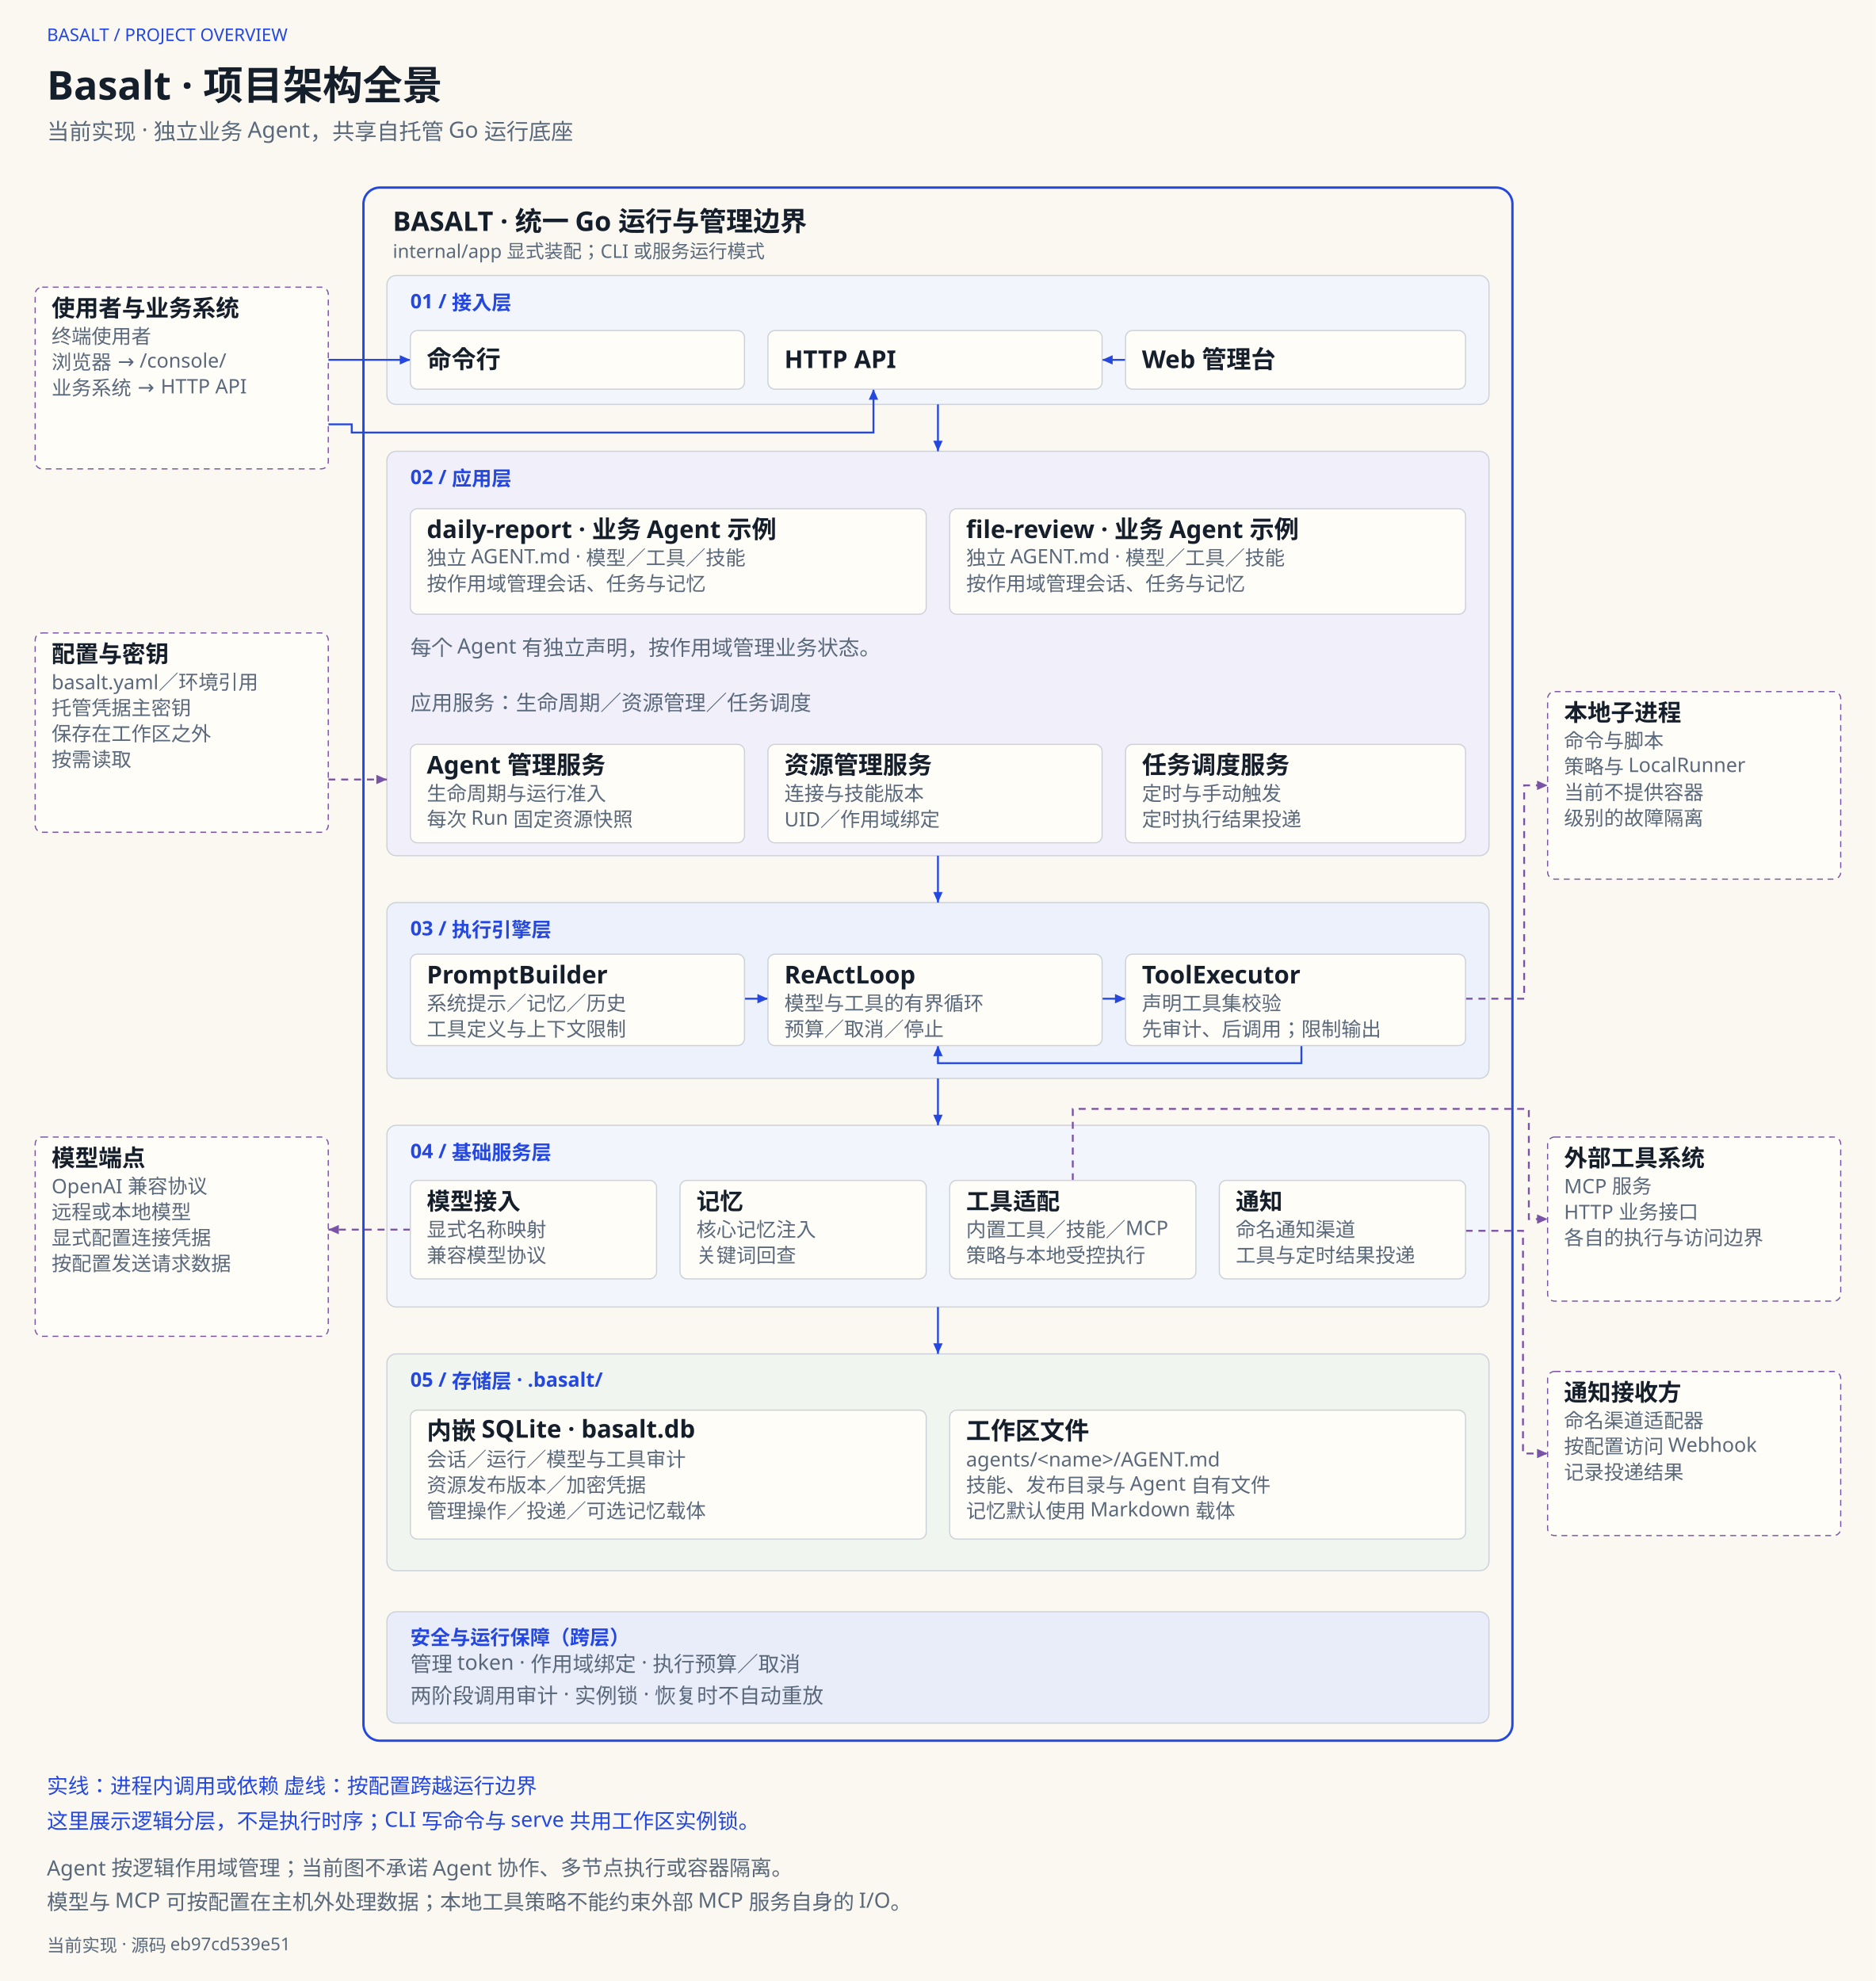
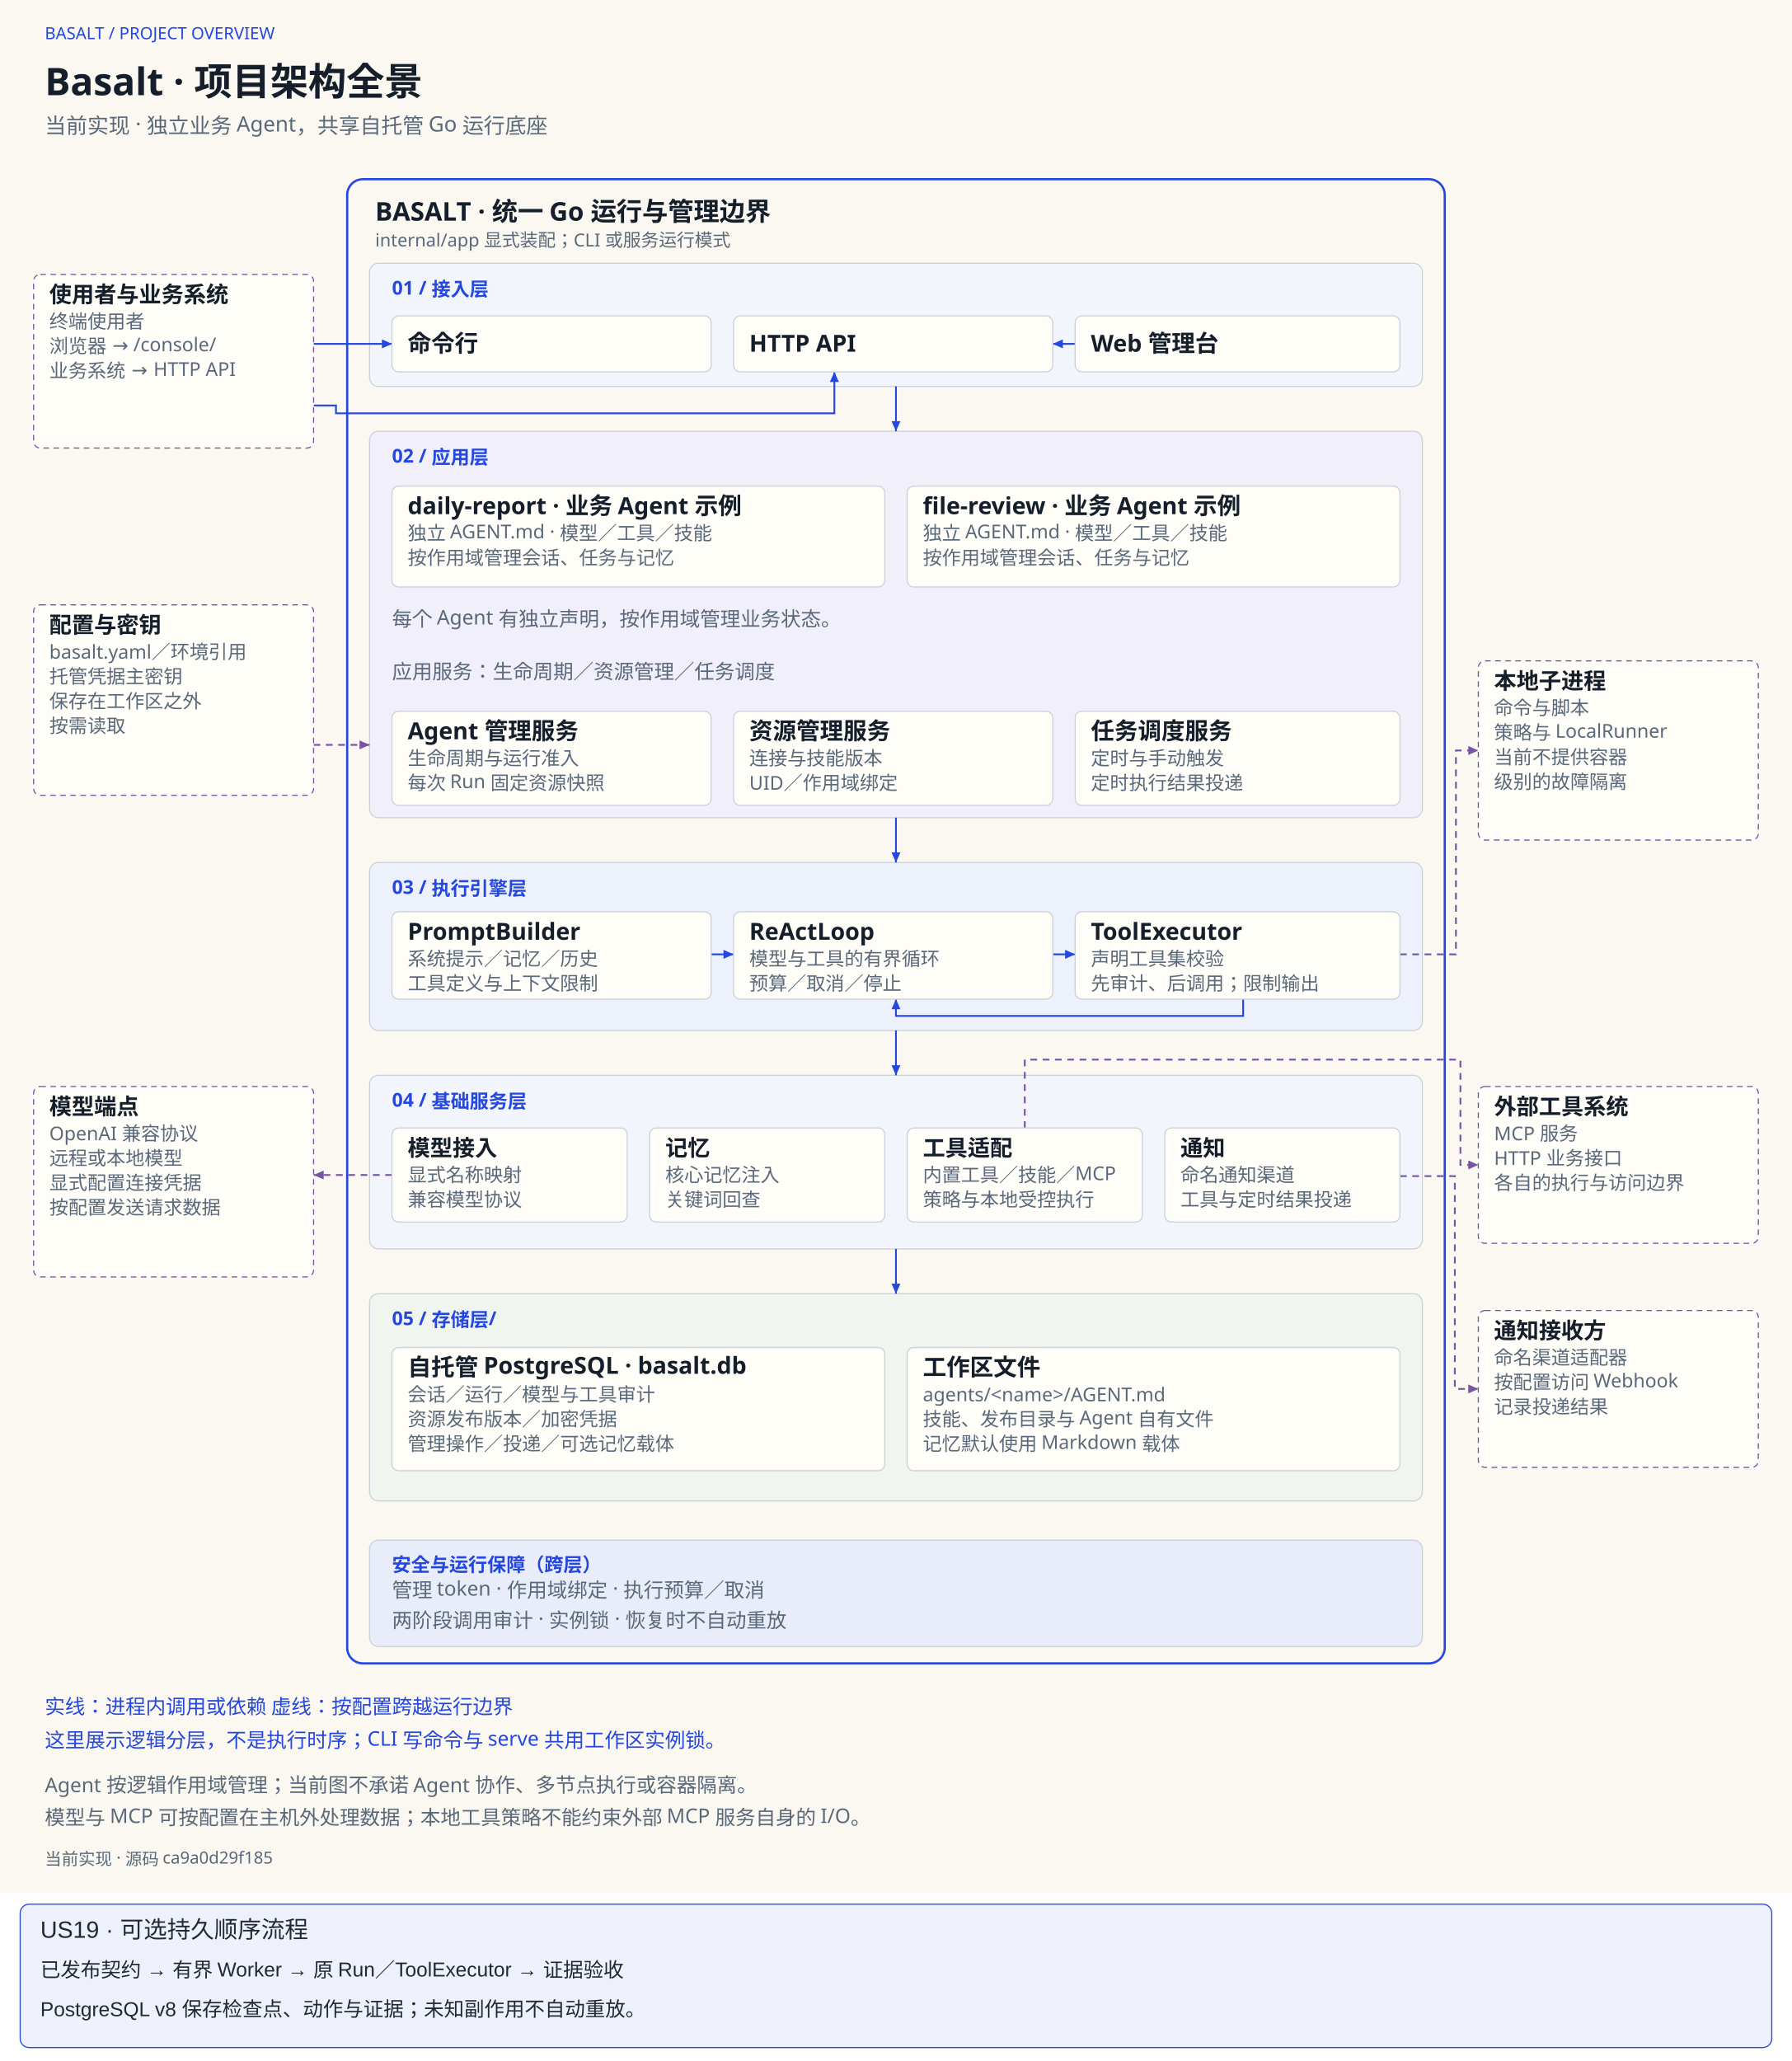
- <svg xmlns="http://www.w3.org/2000/svg" viewBox="0 0 1600 1690" role="img" aria-labelledby="overview-title overview-desc" data-diagram-id="project-overview" data-source-commit="eb97cd539e51e2b3db15afcfcc1dfa295eaebe77">
+ <svg xmlns="http://www.w3.org/2000/svg" viewBox="0 0 1600 1840" role="img" aria-labelledby="overview-title overview-desc" data-diagram-id="project-overview" data-source-commit="ca9a0d29f185a548b14b595e6068c52df1c3cdf4" data-working-tree-feature="US19">
  <defs>
    <marker id="arrow" viewBox="0 0 10 10" refX="9" refY="5" markerWidth="7" markerHeight="7" orient="auto">
      <path d="M0 0L10 5L0 10Z" fill="#2447df" />
    </marker>
    <marker id="external-arrow" viewBox="0 0 10 10" refX="9" refY="5" markerWidth="7" markerHeight="7" orient="auto">
      <path d="M0 0L10 5L0 10Z" fill="#7953a6" />
    </marker>
  </defs>
  <rect width="1600" height="1690" fill="#faf8f1" />
  <g font-family="sans-serif">
    <text x="40" y="35" font-size="15" fill="#2447df">BASALT / PROJECT OVERVIEW</text>
    <text x="40" y="85" font-size="34" fill="#151e2b" font-weight="600">Basalt · 项目架构全景</text>
    <text x="40" y="119" font-size="19" fill="#59687a">当前实现 · 独立业务 Agent，共享自托管 Go 运行底座</text>
    <rect x="310" y="160" width="980" height="1325" rx="14" fill="none" stroke="#2447df" stroke-width="2" />
    <text x="335" y="197" font-size="23" fill="#151e2b" font-weight="600">BASALT · 统一 Go 运行与管理边界</text>
    <text x="335" y="220" font-size="16" fill="#59687a">internal/app 显式装配；CLI 或服务运行模式</text>
    <rect x="330" y="235" width="940" height="110" rx="8" fill="#f3f5fc" stroke="#ccd1d8" />
    <text x="350" y="263" font-size="17" fill="#2447df" font-weight="600">01 / 接入层</text>
    <rect x="330" y="385" width="940" height="345" rx="8" fill="#f1f0fa" stroke="#ccd1d8" />
    <text x="350" y="413" font-size="17" fill="#2447df" font-weight="600">02 / 应用层</text>
    <rect x="330" y="770" width="940" height="150" rx="8" fill="#edf1fb" stroke="#ccd1d8" />
    <text x="350" y="798" font-size="17" fill="#2447df" font-weight="600">03 / 执行引擎层</text>
    <rect x="330" y="960" width="940" height="155" rx="8" fill="#f3f5fc" stroke="#ccd1d8" />
    <text x="350" y="988" font-size="17" fill="#2447df" font-weight="600">04 / 基础服务层</text>
    <rect x="330" y="1155" width="940" height="185" rx="8" fill="#f0f5ef" stroke="#ccd1d8" />
-     <text x="350" y="1183" font-size="17" fill="#2447df" font-weight="600">05 / 存储层 · .basalt/</text>
+     <text x="350" y="1183" font-size="17" fill="#2447df" font-weight="600">05 / 存储层/</text>
    <rect x="330" y="1375" width="940" height="95" rx="8" fill="#e9edf9" stroke="#ccd1d8" />
    <text x="350" y="1403" font-size="17" fill="#2447df" font-weight="600">安全与运行保障（跨层）</text>
    <path data-edge-id="layer-0" d="M800 345 L800 385" fill="none" stroke="#2447df" stroke-width="1.6" />
    <polygon points="800,385 796,376 804,376" fill="#2447df" />
    <path data-edge-id="layer-1" d="M800 730 L800 770" fill="none" stroke="#2447df" stroke-width="1.6" />
    <polygon points="800,770 796,761 804,761" fill="#2447df" />
    <path data-edge-id="layer-2" d="M800 920 L800 960" fill="none" stroke="#2447df" stroke-width="1.6" />
    <polygon points="800,960 796,951 804,951" fill="#2447df" />
    <path data-edge-id="layer-3" d="M800 1115 L800 1155" fill="none" stroke="#2447df" stroke-width="1.6" />
    <polygon points="800,1155 796,1146 804,1146" fill="#2447df" />
    <path data-edge-id="console-api" d="M960 307 L940 307" fill="none" stroke="#2447df" stroke-width="1.6" />
    <polygon points="940,307 949,303 949,311" fill="#2447df" />
    <path data-edge-id="cli-entry" d="M280 307 L350 307" fill="none" stroke="#2447df" stroke-width="1.6" />
    <polygon points="350,307 341,311 341,303" fill="#2447df" />
    <path data-edge-id="api-entry" d="M280 362 L300 362 L300 369 L745 369 L745 332" fill="none" stroke="#2447df" stroke-width="1.6" />
    <polygon points="745,332 749,341 741,341" fill="#2447df" />
    <path data-edge-id="config-input" d="M280 665 L330 665" fill="none" stroke="#7953a6" stroke-width="1.6" stroke-dasharray="6 5" />
    <polygon points="330,665 321,669 321,661" fill="#7953a6" />
    <path data-edge-id="prompt-loop" d="M635 852 L655 852" fill="none" stroke="#2447df" stroke-width="1.6" />
    <polygon points="655,852 646,856 646,848" fill="#2447df" />
    <path data-edge-id="loop-tool" d="M940 852 L960 852" fill="none" stroke="#2447df" stroke-width="1.6" />
    <polygon points="960,852 951,856 951,848" fill="#2447df" />
    <path data-edge-id="tool-result" d="M1110 892 L1110 907 L800 907 L800 892" fill="none" stroke="#2447df" stroke-width="1.6" />
    <polygon points="800,892 804,901 796,901" fill="#2447df" />
    <path data-edge-id="model-call" d="M350 1049 L280 1049" fill="none" stroke="#7953a6" stroke-width="1.6" stroke-dasharray="6 5" />
    <polygon points="280,1049 289,1045 289,1053" fill="#7953a6" />
    <path data-edge-id="local-call" d="M1250 852 L1300 852 L1300 670 L1320 670" fill="none" stroke="#7953a6" stroke-width="1.6" stroke-dasharray="6 5" />
    <polygon points="1320,670 1311,674 1311,666" fill="#7953a6" />
    <path data-edge-id="mcp-call" d="M915 1007 L915 946 L1304 946 L1304 1040 L1320 1040" fill="none" stroke="#7953a6" stroke-width="1.6" stroke-dasharray="6 5" />
    <polygon points="1320,1040 1311,1044 1311,1036" fill="#7953a6" />
    <path data-edge-id="notify-call" d="M1250 1050 L1299 1050 L1299 1240 L1320 1240" fill="none" stroke="#7953a6" stroke-width="1.6" stroke-dasharray="6 5" />
    <polygon points="1320,1240 1311,1244 1311,1236" fill="#7953a6" />
    <g data-node-id="cli">
      <rect x="350" y="282" width="285" height="50" rx="6" fill="#fffdf8" stroke="#ccd1d8" />
      <text x="364" y="314" font-size="21" fill="#151e2b" font-weight="600">命令行</text>
    </g>
    <g data-node-id="api">
      <rect x="655" y="282" width="285" height="50" rx="6" fill="#fffdf8" stroke="#ccd1d8" />
      <text x="669" y="314" font-size="21" fill="#151e2b" font-weight="600">HTTP API</text>
    </g>
    <g data-node-id="console">
      <rect x="960" y="282" width="290" height="50" rx="6" fill="#fffdf8" stroke="#ccd1d8" />
      <text x="974" y="314" font-size="21" fill="#151e2b" font-weight="600">Web 管理台</text>
    </g>
    <g data-node-id="report-agent">
      <rect x="350" y="434" width="440" height="90" rx="6" fill="#fffdf8" stroke="#ccd1d8" />
      <text x="364" y="459" font-size="21" fill="#151e2b" font-weight="600">daily-report · 业务 Agent 示例</text>
      <text x="364" y="482" font-size="17" fill="#59687a">独立 AGENT.md · 模型／工具／技能</text>
      <text x="364" y="504" font-size="17" fill="#59687a">按作用域管理会话、任务与记忆</text>
    </g>
    <g data-node-id="review-agent">
      <rect x="810" y="434" width="440" height="90" rx="6" fill="#fffdf8" stroke="#ccd1d8" />
      <text x="824" y="459" font-size="21" fill="#151e2b" font-weight="600">file-review · 业务 Agent 示例</text>
      <text x="824" y="482" font-size="17" fill="#59687a">独立 AGENT.md · 模型／工具／技能</text>
      <text x="824" y="504" font-size="17" fill="#59687a">按作用域管理会话、任务与记忆</text>
    </g>
    <g data-node-id="admission">
      <rect x="350" y="635" width="285" height="84" rx="6" fill="#fffdf8" stroke="#ccd1d8" />
      <text x="364" y="660" font-size="21" fill="#151e2b" font-weight="600">Agent 管理服务</text>
      <text x="364" y="683" font-size="17" fill="#59687a">生命周期与运行准入</text>
      <text x="364" y="705" font-size="17" fill="#59687a">每次 Run 固定资源快照</text>
    </g>
    <g data-node-id="resources">
      <rect x="655" y="635" width="285" height="84" rx="6" fill="#fffdf8" stroke="#ccd1d8" />
      <text x="669" y="660" font-size="21" fill="#151e2b" font-weight="600">资源管理服务</text>
      <text x="669" y="683" font-size="17" fill="#59687a">连接与技能版本</text>
      <text x="669" y="705" font-size="17" fill="#59687a">UID／作用域绑定</text>
    </g>
    <g data-node-id="scheduler">
      <rect x="960" y="635" width="290" height="84" rx="6" fill="#fffdf8" stroke="#ccd1d8" />
      <text x="974" y="660" font-size="21" fill="#151e2b" font-weight="600">任务调度服务</text>
      <text x="974" y="683" font-size="17" fill="#59687a">定时与手动触发</text>
      <text x="974" y="705" font-size="17" fill="#59687a">定时执行结果投递</text>
    </g>
    <g data-node-id="prompt">
      <rect x="350" y="814" width="285" height="78" rx="6" fill="#fffdf8" stroke="#ccd1d8" />
      <text x="364" y="839" font-size="21" fill="#151e2b" font-weight="600">PromptBuilder</text>
      <text x="364" y="862" font-size="17" fill="#59687a">系统提示／记忆／历史</text>
      <text x="364" y="884" font-size="17" fill="#59687a">工具定义与上下文限制</text>
    </g>
    <g data-node-id="loop">
      <rect x="655" y="814" width="285" height="78" rx="6" fill="#fffdf8" stroke="#ccd1d8" />
      <text x="669" y="839" font-size="21" fill="#151e2b" font-weight="600">ReActLoop</text>
      <text x="669" y="862" font-size="17" fill="#59687a">模型与工具的有界循环</text>
      <text x="669" y="884" font-size="17" fill="#59687a">预算／取消／停止</text>
    </g>
    <g data-node-id="executor">
      <rect x="960" y="814" width="290" height="78" rx="6" fill="#fffdf8" stroke="#ccd1d8" />
      <text x="974" y="839" font-size="21" fill="#151e2b" font-weight="600">ToolExecutor</text>
      <text x="974" y="862" font-size="17" fill="#59687a">声明工具集校验</text>
      <text x="974" y="884" font-size="17" fill="#59687a">先审计、后调用；限制输出</text>
    </g>
    <g data-node-id="provider">
      <rect x="350" y="1007" width="210" height="84" rx="6" fill="#fffdf8" stroke="#ccd1d8" />
      <text x="364" y="1032" font-size="20" fill="#151e2b" font-weight="600">模型接入</text>
      <text x="364" y="1055" font-size="17" fill="#59687a">显式名称映射</text>
      <text x="364" y="1077" font-size="17" fill="#59687a">兼容模型协议</text>
    </g>
    <g data-node-id="memory">
      <rect x="580" y="1007" width="210" height="84" rx="6" fill="#fffdf8" stroke="#ccd1d8" />
      <text x="594" y="1032" font-size="20" fill="#151e2b" font-weight="600">记忆</text>
      <text x="594" y="1055" font-size="17" fill="#59687a">核心记忆注入</text>
      <text x="594" y="1077" font-size="17" fill="#59687a">关键词回查</text>
    </g>
    <g data-node-id="tools">
      <rect x="810" y="1007" width="210" height="84" rx="6" fill="#fffdf8" stroke="#ccd1d8" />
      <text x="824" y="1032" font-size="20" fill="#151e2b" font-weight="600">工具适配</text>
      <text x="824" y="1055" font-size="17" fill="#59687a">内置工具／技能／MCP</text>
      <text x="824" y="1077" font-size="17" fill="#59687a">策略与本地受控执行</text>
    </g>
    <g data-node-id="notify">
      <rect x="1040" y="1007" width="210" height="84" rx="6" fill="#fffdf8" stroke="#ccd1d8" />
      <text x="1054" y="1032" font-size="20" fill="#151e2b" font-weight="600">通知</text>
      <text x="1054" y="1055" font-size="17" fill="#59687a">命名通知渠道</text>
      <text x="1054" y="1077" font-size="17" fill="#59687a">工具与定时结果投递</text>
    </g>
    <g data-node-id="sqlite">
      <rect x="350" y="1203" width="440" height="110" rx="6" fill="#fffdf8" stroke="#ccd1d8" />
-       <text x="364" y="1228" font-size="21" fill="#151e2b" font-weight="600">内嵌 SQLite · basalt.db</text>
+       <text x="364" y="1228" font-size="21" fill="#151e2b" font-weight="600">自托管 PostgreSQL · basalt.db</text>
      <text x="364" y="1251" font-size="17" fill="#59687a">会话／运行／模型与工具审计</text>
      <text x="364" y="1273" font-size="17" fill="#59687a">资源发布版本／加密凭据</text>
      <text x="364" y="1295" font-size="17" fill="#59687a">管理操作／投递／可选记忆载体</text>
    </g>
    <g data-node-id="files">
      <rect x="810" y="1203" width="440" height="110" rx="6" fill="#fffdf8" stroke="#ccd1d8" />
      <text x="824" y="1228" font-size="21" fill="#151e2b" font-weight="600">工作区文件</text>
      <text x="824" y="1251" font-size="17" fill="#59687a">agents/&lt;name&gt;/AGENT.md</text>
      <text x="824" y="1273" font-size="17" fill="#59687a">技能、发布目录与 Agent 自有文件</text>
      <text x="824" y="1295" font-size="17" fill="#59687a">记忆默认使用 Markdown 载体</text>
    </g>
    <g data-node-id="users">
      <rect x="30" y="245" width="250" height="155" rx="6" fill="#fffdf8" stroke="#7953a6" stroke-dasharray="5 4" />
      <text x="44" y="270" font-size="20" fill="#151e2b" font-weight="600">使用者与业务系统</text>
      <text x="44" y="293" font-size="17" fill="#59687a">终端使用者</text>
      <text x="44" y="315" font-size="17" fill="#59687a">浏览器 → /console/</text>
      <text x="44" y="337" font-size="17" fill="#59687a">业务系统 → HTTP API</text>
    </g>
    <g data-node-id="config">
      <rect x="30" y="540" width="250" height="170" rx="6" fill="#fffdf8" stroke="#7953a6" stroke-dasharray="5 4" />
      <text x="44" y="565" font-size="20" fill="#151e2b" font-weight="600">配置与密钥</text>
      <text x="44" y="588" font-size="17" fill="#59687a">basalt.yaml／环境引用</text>
      <text x="44" y="610" font-size="17" fill="#59687a">托管凭据主密钥</text>
      <text x="44" y="632" font-size="17" fill="#59687a">保存在工作区之外</text>
      <text x="44" y="654" font-size="17" fill="#59687a">按需读取</text>
    </g>
    <g data-node-id="models">
      <rect x="30" y="970" width="250" height="170" rx="6" fill="#fffdf8" stroke="#7953a6" stroke-dasharray="5 4" />
      <text x="44" y="995" font-size="20" fill="#151e2b" font-weight="600">模型端点</text>
      <text x="44" y="1018" font-size="17" fill="#59687a">OpenAI 兼容协议</text>
      <text x="44" y="1040" font-size="17" fill="#59687a">远程或本地模型</text>
      <text x="44" y="1062" font-size="17" fill="#59687a">显式配置连接凭据</text>
      <text x="44" y="1084" font-size="17" fill="#59687a">按配置发送请求数据</text>
    </g>
    <g data-node-id="processes">
      <rect x="1320" y="590" width="250" height="160" rx="6" fill="#fffdf8" stroke="#7953a6" stroke-dasharray="5 4" />
      <text x="1334" y="615" font-size="20" fill="#151e2b" font-weight="600">本地子进程</text>
      <text x="1334" y="638" font-size="17" fill="#59687a">命令与脚本</text>
      <text x="1334" y="660" font-size="17" fill="#59687a">策略与 LocalRunner</text>
      <text x="1334" y="682" font-size="17" fill="#59687a">当前不提供容器</text>
      <text x="1334" y="704" font-size="17" fill="#59687a">级别的故障隔离</text>
    </g>
    <g data-node-id="mcp">
      <rect x="1320" y="970" width="250" height="140" rx="6" fill="#fffdf8" stroke="#7953a6" stroke-dasharray="5 4" />
      <text x="1334" y="995" font-size="20" fill="#151e2b" font-weight="600">外部工具系统</text>
      <text x="1334" y="1018" font-size="17" fill="#59687a">MCP 服务</text>
      <text x="1334" y="1040" font-size="17" fill="#59687a">HTTP 业务接口</text>
      <text x="1334" y="1062" font-size="17" fill="#59687a">各自的执行与访问边界</text>
    </g>
    <g data-node-id="destinations">
      <rect x="1320" y="1170" width="250" height="140" rx="6" fill="#fffdf8" stroke="#7953a6" stroke-dasharray="5 4" />
      <text x="1334" y="1195" font-size="20" fill="#151e2b" font-weight="600">通知接收方</text>
      <text x="1334" y="1218" font-size="17" fill="#59687a">命名渠道适配器</text>
      <text x="1334" y="1240" font-size="17" fill="#59687a">按配置访问 Webhook</text>
      <text x="1334" y="1262" font-size="17" fill="#59687a">记录投递结果</text>
    </g>
    <text x="350" y="559" font-size="18" fill="#59687a">每个 Agent 有独立声明，按作用域管理业务状态。</text>
    <text x="350" y="606" font-size="18" fill="#59687a">应用服务：生命周期／资源管理／任务调度</text>
    <text x="350" y="1426" font-size="18" fill="#59687a">管理 token · 作用域绑定 · 执行预算／取消</text>
    <text x="350" y="1453" font-size="18" fill="#59687a">两阶段调用审计 · 实例锁 · 恢复时不自动重放</text>
    <text x="40" y="1530" font-size="18" fill="#2447df">实线：进程内调用或依赖     虚线：按配置跨越运行边界</text>
    <text x="40" y="1560" font-size="18" fill="#2447df">这里展示逻辑分层，不是执行时序；CLI 写命令与 serve 共用工作区实例锁。</text>
    <text x="40" y="1600" font-size="18" fill="#59687a">Agent 按逻辑作用域管理；当前图不承诺 Agent 协作、多节点执行或容器隔离。</text>
    <text x="40" y="1629" font-size="18" fill="#59687a">模型与 MCP 可按配置在主机外处理数据；本地工具策略不能约束外部 MCP 服务自身的 I/O。</text>
-     <text x="40" y="1665" font-size="15" fill="#59687a">当前实现 · 源码 eb97cd539e51</text>
+     <text x="40" y="1665" font-size="15" fill="#59687a">当前实现 · 源码 ca9a0d29f185</text>
+   </g>
+   <g id="us19-flow" font-family="Arial, Microsoft YaHei, sans-serif">
+     <rect x="18" y="1700" width="1564" height="128" rx="8" fill="#eef1fb" stroke="#244bd8" />
+     <text x="36" y="1730" font-size="21" fill="#202b30">US19 · 可选持久顺序流程</text>
+     <text x="36" y="1765" font-size="18" fill="#202b30">已发布契约 → 有界 Worker → 原 Run／ToolExecutor → 证据验收</text>
+     <text x="36" y="1800" font-size="18" fill="#202b30">PostgreSQL v8 保存检查点、动作与证据；未知副作用不自动重放。</text>
  </g>
</svg>
